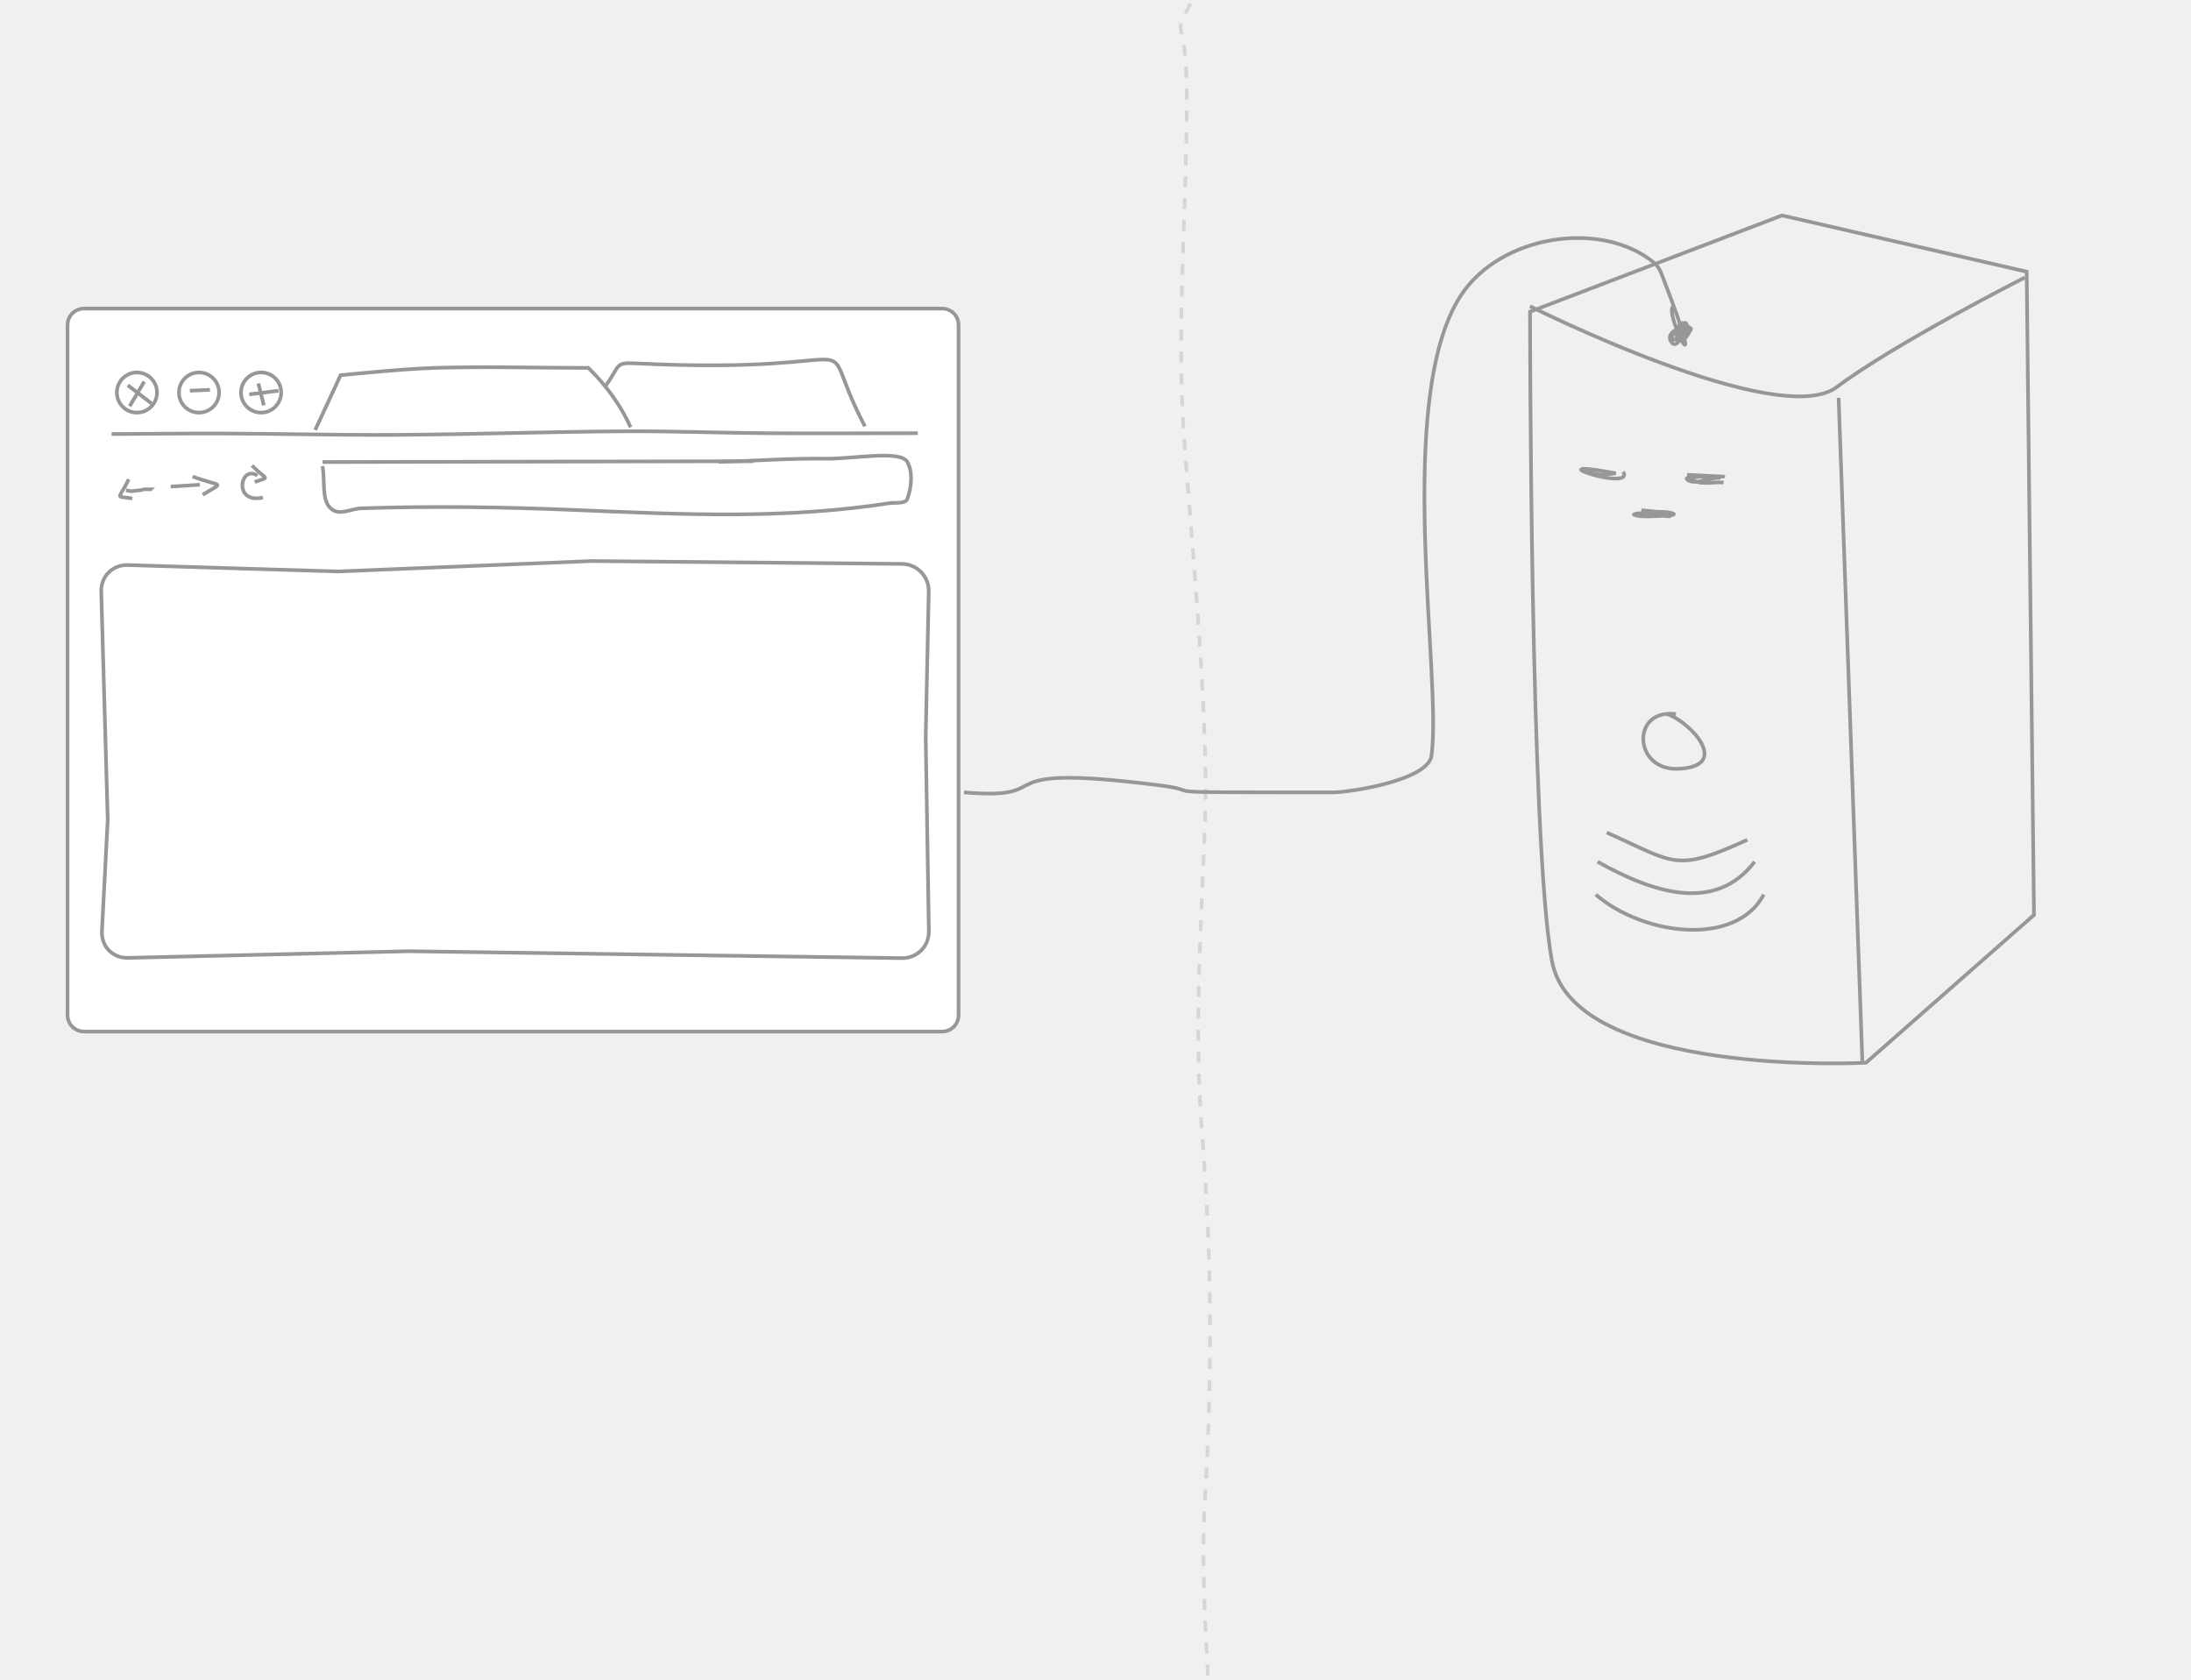
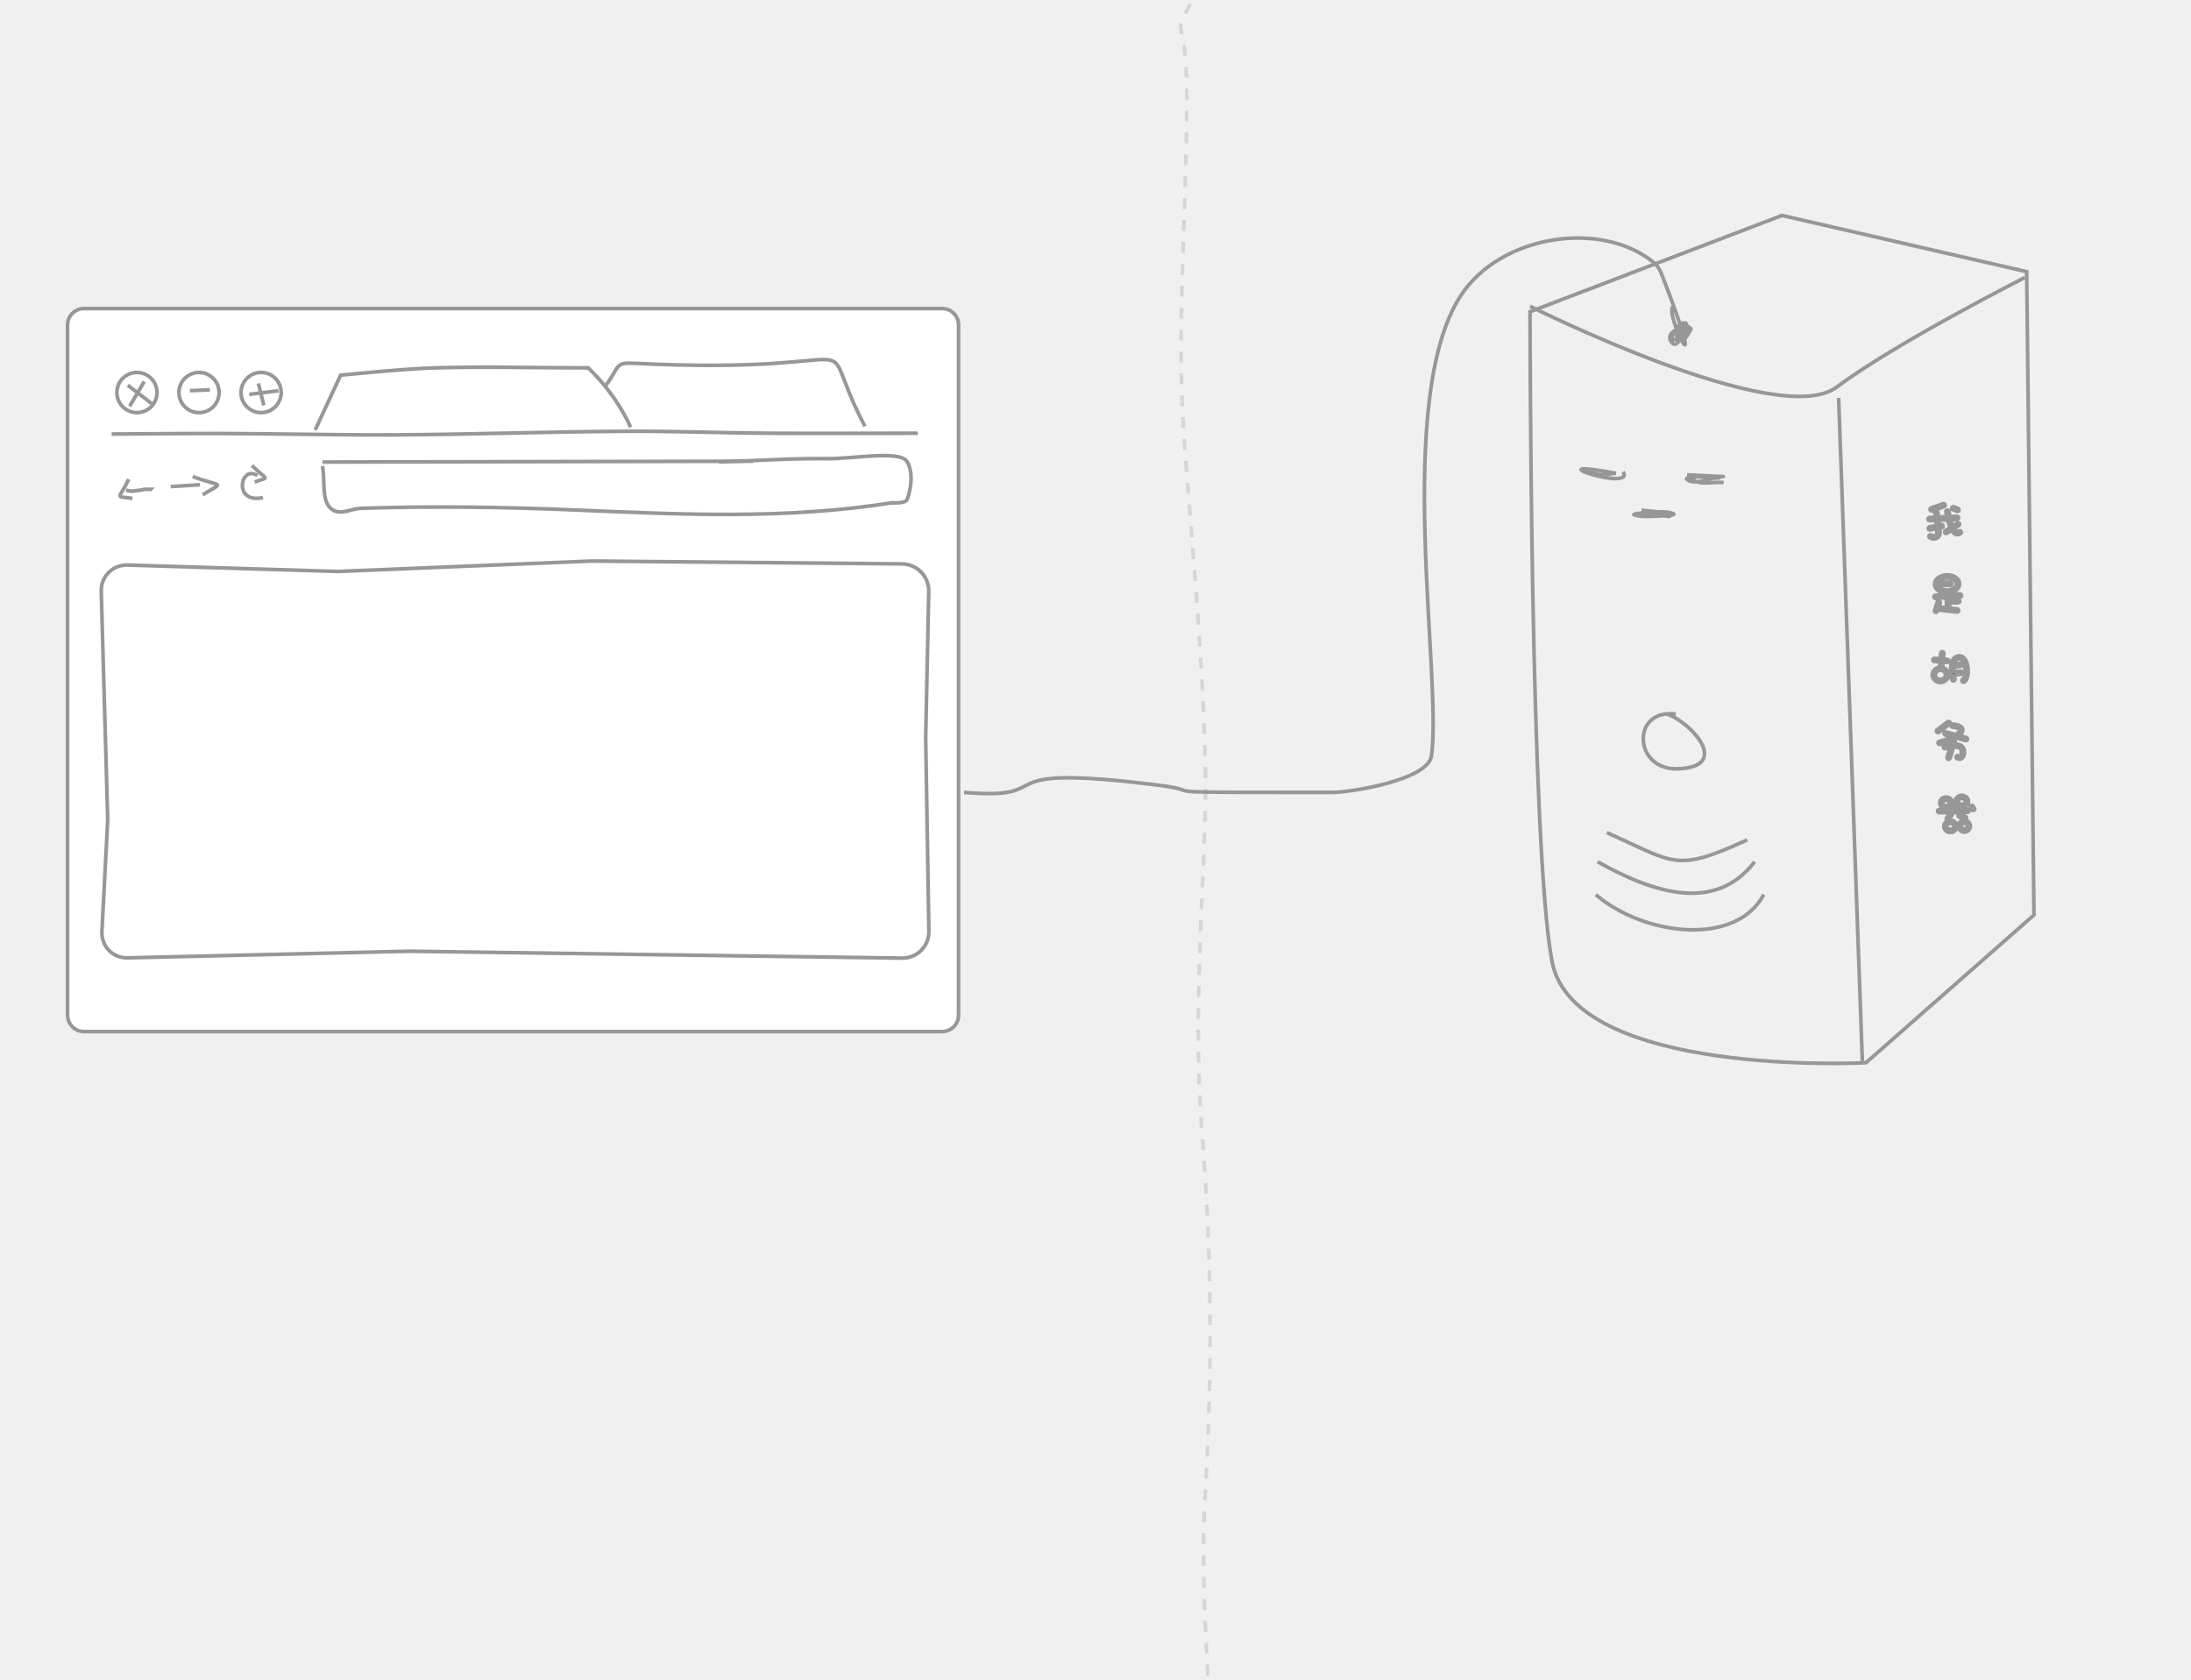
<svg xmlns="http://www.w3.org/2000/svg" xmlns:xlink="http://www.w3.org/1999/xlink" width="600px" height="460px" viewBox="0 0 600 460" version="1.1">
  <defs>
    <rect id="path-1" x="18" y="84" width="245" height="199" rx="5" />
    <mask id="mask-2" maskContentUnits="userSpaceOnUse" maskUnits="objectBoundingBox" x="0" y="0" width="245" height="199" fill="white">
      <use xlink:href="#path-1" />
    </mask>
    <path d="M29,224.498 L27.227,162.001 C27.102,157.582 30.58,154.109 34.999,154.244 L92.5,156 L162.016,153.144 L246.992,153.926 C251.415,153.967 254.925,157.588 254.833,162.007 L254,202 L254.869,254.994 C254.941,259.416 251.412,262.95 247.005,262.888 L112,261 L34.997,262.812 C30.58,262.916 27.185,259.43 27.415,255.011 L29,224.498 Z" id="path-3" />
    <mask id="mask-4" maskContentUnits="userSpaceOnUse" maskUnits="objectBoundingBox" x="0" y="0" width="227.646" height="109.745" fill="white">
      <use xlink:href="#path-3" />
    </mask>
  </defs>
  <g id="Page-1" stroke="none" stroke-width="1" fill="none" fill-rule="evenodd">
    <g id="v">
      <use id="Rectangle" stroke="#979797" mask="url(#mask-2)" stroke-width="2" fill="#FFFFFF" xlink:href="#path-1" />
      <path d="" id="Path-2" stroke="#979797" />
      <path d="" id="Path-3" stroke="#979797" />
      <path d="" id="Path-4" stroke="#979797" />
      <path d="" id="Path-5" stroke="#979797" />
      <path d="M30.564,118.866 C40.586,118.816 50.605,118.685 60.63,118.715 C76.5,118.761 92.331,119.18 108.196,119.093 C129.512,118.977 150.592,118.204 171.912,118.109 C184.664,118.053 197.306,118.554 210.053,118.639 C223.802,118.731 237.573,118.639 251.333,118.639" id="Path-6" stroke="#979797" />
      <circle id="Oval" stroke="#979797" cx="37.5" cy="107.5" r="5.5" />
      <circle id="Oval-Copy" stroke="#979797" cx="54.5" cy="107.5" r="5.5" />
      <circle id="Oval-Copy-2" stroke="#979797" cx="71.5" cy="107.5" r="5.5" />
      <path d="" id="Path-7" stroke="#979797" />
      <path d="M39.5,104.5 L35.5,111.25" id="Path-8" stroke="#979797" />
      <path d="M35,105.5 L41.5,110.5" id="Path-9" stroke="#979797" />
      <path d="M52,107 L57.5,106.75" id="Path-10" stroke="#979797" />
      <path d="M68.25,108 C70.917,107.667 73.583,107.333 76.25,107" id="Path-11" stroke="#979797" />
      <path d="" id="Path-12" stroke="#979797" />
      <path d="" id="Path-13" stroke="#979797" />
      <path d="M70.75,105 L72.25,111" id="Path-14" stroke="#979797" />
      <path d="M86.313,117.749 C88.633,112.749 93.273,102.75 93.273,102.75 C93.273,102.75 110.316,101.004 118.909,100.75 C132.935,100.336 146.987,100.75 161.026,100.75" id="Path-15" stroke="#979797" />
      <path d="M88.314,127.643 C89.061,131.794 87.992,136.834 90.554,139.207 C92.923,141.401 96.031,139.302 98.877,139.207 C118.288,138.559 137.718,138.845 157.126,139.652 C186.636,140.878 215.021,142.344 244.574,137.65" id="Path-17" stroke="#979797" />
      <path d="" id="Path-18" stroke="#979797" />
      <path d="" id="Path-19" stroke="#979797" />
      <path d="M88.315,126.532 C127.627,126.457 166.938,126.383 206.25,126.309" id="Path-20" stroke="#979797" />
      <path d="M196.878,126.499 C206.762,126.202 216.642,125.479 226.528,125.609 C233.488,125.701 246.617,123.161 248.466,126.499 C249.963,129.2 249.721,133.132 248.466,136.65 C247.996,137.966 245.344,137.613 244.075,137.761" id="Path-21" stroke="#979797" />
      <path d="M35.25,131.25 C32.531,136.991 31.268,135.734 36.25,136.5" id="Path-22" stroke="#979797" />
      <polyline id="Path-23" stroke="#979797" points="34.5 134.25 35.75 134.5 36 134.5 36.251 134.5 38.251 134.25 38.501 134.25 39.5 134 39.75 134 40.25 134 40.25 134 40.5 134 40.75 134 40.75 134 41 134 41 134 41 134 41 134 41.25 134 41.25 134 41.25 134 41.25 134 41.25 134 41.25 134 41.25 134 41 134.25" />
      <path d="M46.75,133.25 C49.417,133.083 52.083,132.917 54.75,132.75" id="Path-24" stroke="#979797" />
      <path d="M52.75,130.5 C60.974,133.546 61.535,131.728 55.5,135.5" id="Path-25" stroke="#979797" />
      <path d="M72,136.25 C63.719,138.161 65.794,127.113 70.5,130.25" id="Path-26" stroke="#979797" />
      <path d="M69,127.5 C73.19,131.69 74.051,130.436 69.75,132" id="Path-27" stroke="#979797" />
      <path d="M160.801,100.5 C160.801,100.5 168.19,106.966 172.692,117" id="Path-28" stroke="#979797" />
      <path d="M165.962,105.5 C169.799,100.218 168.297,99.227 173.814,99.5 C244.5,103 221.5,87.5 236.859,116.75" id="Path-16" stroke="#979797" />
      <use id="Rectangle-2" stroke="#979797" mask="url(#mask-4)" stroke-width="2" xlink:href="#path-3" />
      <path d="M419,85.361 L488,59 L555,74.403 L557,250.574 L511,291.034 C511,291.034 431,295.249 425,263.218 C419,231.187 419,85.361 419,85.361 Z" id="Path-29" stroke="#979797" />
      <path d="M419,83.873 C419,83.873 487,118 503,106 C519,94 554.5,76 554.5,76" id="Path-30" stroke="#979797" />
      <path d="M503.5,108.963 L510,290.613" id="Path-31" stroke="#979797" />
      <path d="" id="Path-32" stroke="#979797" />
      <path d="M433.998,129.191 C435.499,129.473 440.003,130.317 438.502,130.036 L442.5,129.614 C418.457,125.113 447.925,134.967 444.5,129.193" id="Path-33" stroke="#979797" />
      <path d="M461.998,130.034 C485.397,131.271 459.866,129.502 462,131.3 C464.007,132.992 467.662,130.879 470.5,130.879 C472.839,130.879 461.846,129.906 463.5,131.3 C465.517,133.001 469.167,131.862 472,132.143" id="Path-34" stroke="#979797" />
      <path d="M449.498,139.728 L458,140.572 L449,140.572 C449,140.572 455.214,139.633 458,140.572 C460.037,141.259 453.687,141.326 451.496,141.414 C450.155,141.467 448.746,141.414 447.5,140.994 C447.01,140.828 448.474,140.572 449.002,140.572 L457.002,141.415 C457.473,141.415 457.667,140.853 458,140.572" id="Path-35" stroke="#979797" />
      <path d="" id="Path-36" stroke="#979797" />
      <path d="" id="Path-37" stroke="#979797" />
      <path d="M458.948,195.544 C446.539,193.999 447.346,210.995 459.45,210.546 C474.507,209.989 462.709,197.472 456.45,195.546" id="Path-38" stroke="#979797" />
      <path d="M440,228 C458.876,236.389 458.601,239.045 478.5,230" id="Path-39" stroke="#979797" />
      <path d="M437.5,236 C452.907,244.667 469.808,249.982 480.5,236" id="Path-40" stroke="#979797" />
      <path d="M437,245 C450.131,256.255 475.337,259.367 483,245" id="Path-41" stroke="#979797" />
      <path d="" id="Path-42" stroke="#979797" />
      <path d="M326,1 C320.5,12 325,1.375 325,27 C325,56.669 322.343,86.378 324,116 C325.019,134.22 331.151,193.919 330,225 C328.976,252.65 327.029,280.402 329,308 C329.721,318.096 333.302,356.501 330,410 C328.911,427.636 330.087,445.354 331,463 C331.093,464.793 331.564,466.923 333,468 C333.754,468.566 334.333,466.667 335,466" id="Path-43" stroke="#D6D6D6" stroke-dasharray="3" />
      <path d="" id="Path-46" stroke="#979797" />
      <path d="" id="Path-44" stroke="#979797" />
      <path d="" id="Path-45" stroke="#979797" />
      <path d="M264,217 C291.431,219.287 267.284,208.783 317.004,215 C333,217 308.546,217 365.004,217 C369.575,217 391.04,213.72 392,207 C395.039,185.726 381.587,109.383 400,81 C410.9,64.198 438.732,60.11 453,72 C453.923,72.769 454.564,73.88 455,75 C468.715,110.268 456.259,87.482 458,84" id="Path-47" stroke="#979797" />
      <path d="" id="Path-48" stroke="#979797" />
      <path d="M459,92 C459.667,91 461.291,87.834 461,89 L463,90 C462.657,91.372 460.632,94.265 460,93 L458,93 C457.667,92.333 458.255,91 459,91 C461.667,91 459.333,95.333 458,94 C455.665,91.665 459.513,89.504 461,90 C463.288,90.763 456.808,93.788 460,89 C460.185,88.723 461.236,88.764 461,89 L460,92 C457.333,94.667 462,84.667 462,90 C462,94.62 457.129,90.914 460,89 C460.877,88.415 462.255,89.255 463,90 C463.333,90.333 462.114,91.457 462,91 L460,92 C459.667,90.667 460.667,89.333 461,88" id="Path-49" stroke="#979797" />
+       <path d="M529.392,141.972 C529.384,141.852 529.424,141.75 529.512,141.666 C529.6,141.582 529.704,141.536 529.824,141.528 L531.456,141.516 C531.424,141.22 531.394,140.94 531.366,140.676 C531.338,140.412 531.304,140.176 531.264,139.968 C531.248,139.848 531.274,139.738 531.342,139.638 C531.41,139.538 531.504,139.48 531.624,139.464 C531.744,139.44 531.852,139.462 531.948,139.53 C532.044,139.598 532.104,139.692 532.128,139.812 C532.168,140.036 532.204,140.292 532.236,140.58 C532.268,140.868 532.3,141.176 532.332,141.504 L534.54,141.48 C534.5,141.248 534.464,141.018 534.432,140.79 C534.4,140.562 534.372,140.344 534.348,140.136 C534.332,140.016 534.364,139.91 534.444,139.818 C534.524,139.726 534.624,139.672 534.744,139.656 C534.864,139.64 534.97,139.67 535.062,139.746 C535.154,139.822 535.208,139.92 535.224,140.04 C535.248,140.28 535.278,140.52 535.314,140.76 C535.35,141 535.388,141.24 535.428,141.48 L537.348,141.456 C537.468,141.456 537.57,141.498 537.654,141.582 C537.738,141.666 537.78,141.768 537.78,141.888 C537.788,142.008 537.748,142.11 537.66,142.194 C537.572,142.278 537.468,142.324 537.348,142.332 L535.62,142.344 C535.7,142.64 535.782,142.926 535.866,143.202 C535.95,143.478 536.044,143.74 536.148,143.988 L537.348,143.268 C537.452,143.204 537.562,143.186 537.678,143.214 C537.794,143.242 537.884,143.312 537.948,143.424 C538.012,143.528 538.03,143.638 538.002,143.754 C537.974,143.87 537.904,143.96 537.792,144.024 L536.508,144.792 C536.54,144.84 536.568,144.888 536.592,144.936 C536.616,144.984 536.64,145.032 536.664,145.08 C536.744,145.2 536.816,145.304 536.88,145.392 C536.944,145.48 537.014,145.544 537.09,145.584 C537.166,145.624 537.26,145.636 537.372,145.62 C537.484,145.604 537.624,145.56 537.792,145.488 C537.904,145.44 538.016,145.436 538.128,145.476 C538.24,145.516 538.32,145.592 538.368,145.704 C538.416,145.816 538.418,145.928 538.374,146.04 C538.33,146.152 538.252,146.232 538.14,146.28 C537.972,146.36 537.816,146.416 537.672,146.448 C537.528,146.48 537.392,146.496 537.264,146.496 C537.08,146.496 536.918,146.464 536.778,146.4 C536.638,146.336 536.514,146.256 536.406,146.16 C536.298,146.064 536.204,145.96 536.124,145.848 C536.044,145.736 535.976,145.632 535.92,145.536 L535.764,145.236 L534.48,146.004 C534.4,146.044 534.324,146.064 534.252,146.064 C534.18,146.064 534.11,146.046 534.042,146.01 C533.974,145.974 533.92,145.92 533.88,145.848 C533.816,145.744 533.798,145.634 533.826,145.518 C533.854,145.402 533.92,145.312 534.024,145.248 L535.38,144.444 C535.244,144.108 535.124,143.766 535.02,143.418 C534.916,143.07 534.82,142.716 534.732,142.356 L532.416,142.38 C532.432,142.596 532.446,142.81 532.458,143.022 C532.47,143.234 532.484,143.444 532.5,143.652 L532.968,143.58 C533.088,143.564 533.198,143.59 533.298,143.658 C533.398,143.726 533.456,143.82 533.472,143.94 C533.488,144.06 533.46,144.17 533.388,144.27 C533.316,144.37 533.22,144.428 533.1,144.444 L532.548,144.528 C532.564,144.904 532.576,145.226 532.584,145.494 C532.592,145.762 532.592,145.94 532.584,146.028 C532.544,146.3 532.444,146.548 532.284,146.772 C532.124,146.996 531.916,147.168 531.66,147.288 C531.412,147.4 531.156,147.456 530.892,147.456 C530.492,147.456 530.088,147.332 529.68,147.084 C529.576,147.02 529.51,146.93 529.482,146.814 C529.454,146.698 529.472,146.588 529.536,146.484 C529.6,146.38 529.69,146.314 529.806,146.286 C529.922,146.258 530.032,146.276 530.136,146.34 C530.568,146.612 530.948,146.664 531.276,146.496 C531.396,146.44 531.494,146.36 531.57,146.256 C531.646,146.152 531.692,146.04 531.708,145.92 C531.716,145.856 531.718,145.714 531.714,145.494 C531.71,145.274 531.7,144.996 531.684,144.66 L529.884,144.936 L529.824,144.936 C529.712,144.936 529.616,144.902 529.536,144.834 C529.456,144.766 529.408,144.676 529.392,144.564 C529.376,144.444 529.404,144.336 529.476,144.24 C529.548,144.144 529.644,144.088 529.764,144.072 L531.636,143.784 C531.62,143.56 531.604,143.33 531.588,143.094 C531.572,142.858 531.556,142.624 531.54,142.392 L529.824,142.404 C529.704,142.404 529.602,142.362 529.518,142.278 C529.434,142.194 529.392,142.092 529.392,141.972 L529.392,141.972 Z M530.064,139.452 C530.024,139.34 530.034,139.232 530.094,139.128 C530.154,139.024 530.24,138.952 530.352,138.912 L533.688,137.892 C533.8,137.852 533.908,137.862 534.012,137.922 C534.116,137.982 534.188,138.068 534.228,138.18 C534.268,138.292 534.258,138.402 534.198,138.51 C534.138,138.618 534.052,138.688 533.94,138.72 L530.616,139.74 C530.552,139.756 530.508,139.764 530.484,139.764 C530.388,139.764 530.302,139.736 530.226,139.68 C530.15,139.624 530.096,139.548 530.064,139.452 L530.064,139.452 Z M536.256,139.632 C536.144,139.592 536.066,139.516 536.022,139.404 C535.978,139.292 535.98,139.18 536.028,139.068 C536.076,138.956 536.156,138.878 536.268,138.834 C536.38,138.79 536.492,138.788 536.604,138.828 L537.732,139.308 C537.844,139.356 537.922,139.436 537.966,139.548 C538.01,139.66 538.008,139.772 537.96,139.884 C537.928,139.972 537.876,140.038 537.804,140.082 C537.732,140.126 537.652,140.148 537.564,140.148 C537.5,140.148 537.444,140.136 537.396,140.112 L536.256,139.632 Z M530.556,159.908 C530.556,159.556 530.644,159.228 530.82,158.924 C530.996,158.62 531.24,158.354 531.552,158.126 C531.864,157.898 532.23,157.72 532.65,157.592 C533.07,157.464 533.52,157.4 534,157.4 C534.48,157.4 534.93,157.464 535.35,157.592 C535.77,157.72 536.136,157.898 536.448,158.126 C536.76,158.354 537.004,158.62 537.18,158.924 C537.356,159.228 537.444,159.556 537.444,159.908 C537.444,160.26 537.356,160.588 537.18,160.892 C537.004,161.196 536.76,161.462 536.448,161.69 C536.136,161.918 535.77,162.096 535.35,162.224 C534.93,162.352 534.48,162.416 534,162.416 C533.52,162.416 533.07,162.352 532.65,162.224 C532.23,162.096 531.864,161.918 531.552,161.69 C531.24,161.462 530.996,161.196 530.82,160.892 C530.644,160.588 530.556,160.26 530.556,159.908 L530.556,159.908 Z M534,158.276 C533.648,158.276 533.318,158.32 533.01,158.408 C532.702,158.496 532.43,158.614 532.194,158.762 C531.958,158.91 531.772,159.082 531.636,159.278 C531.5,159.474 531.432,159.684 531.432,159.908 C531.432,160.132 531.5,160.342 531.636,160.538 C531.772,160.734 531.958,160.906 532.194,161.054 C532.43,161.202 532.702,161.32 533.01,161.408 C533.318,161.496 533.648,161.54 534,161.54 C534.344,161.54 534.672,161.496 534.984,161.408 C535.296,161.32 535.57,161.202 535.806,161.054 C536.042,160.906 536.228,160.734 536.364,160.538 C536.5,160.342 536.568,160.132 536.568,159.908 C536.568,159.684 536.5,159.474 536.364,159.278 C536.228,159.082 536.042,158.91 535.806,158.762 C535.57,158.614 535.296,158.496 534.984,158.408 C534.672,158.32 534.344,158.276 534,158.276 L534,158.276 Z M530.712,163.736 C530.592,163.736 530.49,163.694 530.406,163.61 C530.322,163.526 530.276,163.424 530.268,163.304 C530.268,163.184 530.31,163.08 530.394,162.992 C530.478,162.904 530.58,162.86 530.7,162.86 L537.432,162.728 L537.444,162.728 C537.556,162.728 537.656,162.77 537.744,162.854 C537.832,162.938 537.876,163.04 537.876,163.16 C537.876,163.28 537.834,163.384 537.75,163.472 C537.666,163.56 537.564,163.604 537.444,163.604 L534.504,163.664 L534.504,164.252 L536.892,164.276 C537.012,164.276 537.114,164.32 537.198,164.408 C537.282,164.496 537.324,164.6 537.324,164.72 C537.324,164.84 537.28,164.942 537.192,165.026 C537.104,165.11 537.004,165.152 536.892,165.152 L536.88,165.152 L534.504,165.128 L534.504,165.8 C534.504,165.92 534.462,166.022 534.378,166.106 C534.294,166.19 534.192,166.232 534.072,166.232 C533.952,166.232 533.85,166.19 533.766,166.106 C533.682,166.022 533.64,165.92 533.64,165.8 L533.64,163.676 L530.712,163.736 Z M530.556,167.528 C530.444,167.488 530.364,167.412 530.316,167.3 C530.268,167.188 530.264,167.076 530.304,166.964 L531.144,164.708 C531.184,164.596 531.26,164.514 531.372,164.462 C531.484,164.41 531.596,164.404 531.708,164.444 C531.82,164.484 531.9,164.56 531.948,164.672 C531.996,164.784 532,164.896 531.96,165.008 L531.528,166.172 C531.616,166.124 531.708,166.104 531.804,166.112 L536.544,166.808 C536.664,166.824 536.76,166.882 536.832,166.982 C536.904,167.082 536.932,167.192 536.916,167.312 C536.9,167.424 536.85,167.514 536.766,167.582 C536.682,167.65 536.588,167.684 536.484,167.684 C536.468,167.684 536.456,167.682 536.448,167.678 C536.44,167.674 536.428,167.672 536.412,167.672 L531.672,166.976 C531.584,166.96 531.512,166.926 531.456,166.874 C531.4,166.822 531.36,166.76 531.336,166.688 L531.12,167.264 C531.08,167.352 531.024,167.422 530.952,167.474 C530.88,167.526 530.8,167.552 530.712,167.552 C530.672,167.552 530.62,167.544 530.556,167.528 L530.556,167.528 Z M532.596,160.232 C532.476,160.224 532.376,160.178 532.296,160.094 C532.216,160.01 532.176,159.908 532.176,159.788 C532.184,159.668 532.23,159.566 532.314,159.482 C532.398,159.398 532.5,159.356 532.62,159.356 L532.632,159.356 L534.9,159.428 C535.02,159.436 535.12,159.484 535.2,159.572 C535.28,159.66 535.32,159.764 535.32,159.884 C535.312,160.004 535.266,160.104 535.182,160.184 C535.098,160.264 534.996,160.304 534.876,160.304 L534.864,160.304 L532.596,160.232 Z M529.056,184.696 C529.056,184.424 529.11,184.164 529.218,183.916 C529.326,183.668 529.474,183.45 529.662,183.262 C529.85,183.074 530.072,182.922 530.328,182.806 C530.584,182.69 530.86,182.62 531.156,182.596 C531.132,182.532 531.124,182.468 531.132,182.404 L531.288,181.168 L529.752,180.988 C529.632,180.972 529.534,180.918 529.458,180.826 C529.382,180.734 529.352,180.628 529.368,180.508 C529.384,180.388 529.438,180.29 529.53,180.214 C529.622,180.138 529.728,180.108 529.848,180.124 L531.396,180.292 L531.6,178.732 C531.616,178.62 531.67,178.526 531.762,178.45 C531.854,178.374 531.96,178.344 532.08,178.36 C532.2,178.376 532.298,178.432 532.374,178.528 C532.45,178.624 532.48,178.732 532.464,178.852 L532.26,180.388 L533.364,180.52 C533.484,180.536 533.582,180.59 533.658,180.682 C533.734,180.774 533.764,180.88 533.748,181 C533.732,181.112 533.684,181.204 533.604,181.276 C533.524,181.348 533.428,181.384 533.316,181.384 L533.268,181.384 L532.152,181.264 L531.996,182.512 C531.988,182.568 531.968,182.624 531.936,182.68 C532.176,182.744 532.396,182.84 532.596,182.968 C532.796,183.096 532.968,183.248 533.112,183.424 C533.256,183.6 533.37,183.796 533.454,184.012 C533.538,184.228 533.58,184.456 533.58,184.696 C533.58,184.984 533.52,185.256 533.4,185.512 C533.28,185.768 533.118,185.992 532.914,186.184 C532.71,186.376 532.472,186.528 532.2,186.64 C531.928,186.752 531.636,186.808 531.324,186.808 C531.012,186.808 530.718,186.752 530.442,186.64 C530.166,186.528 529.926,186.376 529.722,186.184 C529.518,185.992 529.356,185.768 529.236,185.512 C529.116,185.256 529.056,184.984 529.056,184.696 L529.056,184.696 Z M536.628,179.668 C537.156,179.676 537.614,179.898 538.002,180.334 C538.39,180.77 538.664,181.4 538.824,182.224 C538.904,182.632 538.948,183.082 538.956,183.574 C538.964,184.066 538.926,184.54 538.842,184.996 C538.758,185.452 538.624,185.856 538.44,186.208 C538.256,186.56 538.016,186.792 537.72,186.904 C537.656,186.928 537.604,186.94 537.564,186.94 C537.476,186.94 537.394,186.914 537.318,186.862 C537.242,186.81 537.188,186.74 537.156,186.652 C537.108,186.54 537.11,186.428 537.162,186.316 C537.214,186.204 537.296,186.128 537.408,186.088 C537.52,186.048 537.628,185.916 537.732,185.692 C537.836,185.468 537.92,185.184 537.984,184.84 C538.048,184.496 538.082,184.112 538.086,183.688 C538.09,183.264 538.052,182.832 537.972,182.392 C537.948,182.256 537.906,182.082 537.846,181.87 C537.786,181.658 537.704,181.454 537.6,181.258 C537.496,181.062 537.366,180.894 537.21,180.754 C537.054,180.614 536.868,180.544 536.652,180.544 L536.64,180.544 C536.232,180.544 535.9,180.696 535.644,181 C535.5,181.176 535.386,181.388 535.302,181.636 C535.218,181.884 535.156,182.15 535.116,182.434 C535.076,182.718 535.052,183.014 535.044,183.322 C535.036,183.63 535.04,183.932 535.056,184.228 C535.12,184.068 535.244,183.98 535.428,183.964 L536.928,183.904 C537.048,183.904 537.152,183.944 537.24,184.024 C537.328,184.104 537.376,184.204 537.384,184.324 C537.392,184.444 537.356,184.548 537.276,184.636 C537.196,184.724 537.096,184.768 536.976,184.768 L535.464,184.84 L535.452,184.84 C535.292,184.84 535.172,184.768 535.092,184.624 C535.108,184.904 535.132,185.158 535.164,185.386 C535.196,185.614 535.228,185.808 535.26,185.968 C535.284,186.088 535.264,186.198 535.2,186.298 C535.136,186.398 535.044,186.46 534.924,186.484 C534.804,186.508 534.694,186.486 534.594,186.418 C534.494,186.35 534.432,186.256 534.408,186.136 C534.4,186.112 534.378,185.992 534.342,185.776 C534.306,185.56 534.27,185.288 534.234,184.96 C534.198,184.632 534.174,184.266 534.162,183.862 C534.15,183.458 534.166,183.05 534.21,182.638 C534.254,182.226 534.334,181.83 534.45,181.45 C534.566,181.07 534.736,180.74 534.96,180.46 C535.376,179.948 535.932,179.684 536.628,179.668 L536.628,179.668 Z M531.324,183.46 C531.132,183.46 530.952,183.492 530.784,183.556 C530.616,183.62 530.468,183.708 530.34,183.82 C530.212,183.932 530.112,184.064 530.04,184.216 C529.968,184.368 529.932,184.528 529.932,184.696 C529.932,184.864 529.968,185.024 530.04,185.176 C530.112,185.328 530.212,185.46 530.34,185.572 C530.468,185.684 530.616,185.772 530.784,185.836 C530.952,185.9 531.132,185.932 531.324,185.932 C531.516,185.932 531.696,185.9 531.864,185.836 C532.032,185.772 532.18,185.684 532.308,185.572 C532.436,185.46 532.536,185.328 532.608,185.176 C532.68,185.024 532.716,184.864 532.716,184.696 C532.716,184.528 532.68,184.368 532.608,184.216 C532.536,184.064 532.436,183.932 532.308,183.82 C532.18,183.708 532.032,183.62 531.864,183.556 C531.696,183.492 531.516,183.46 531.324,183.46 L531.324,183.46 Z M536.796,181.732 C536.916,181.716 537.022,181.748 537.114,181.828 C537.206,181.908 537.26,182.004 537.276,182.116 C537.292,182.236 537.26,182.342 537.18,182.434 C537.1,182.526 537.004,182.58 536.892,182.596 L535.704,182.728 L535.656,182.728 C535.544,182.728 535.446,182.692 535.362,182.62 C535.278,182.548 535.228,182.456 535.212,182.344 C535.196,182.224 535.228,182.118 535.308,182.026 C535.388,181.934 535.488,181.88 535.608,181.864 L536.796,181.732 Z M535.08,201.048 C535.488,200.784 535.76,200.556 535.896,200.364 C536.032,200.172 536.092,200.028 536.076,199.932 C536.036,199.796 535.852,199.65 535.524,199.494 C535.196,199.338 534.736,199.22 534.144,199.14 C534.024,199.124 533.928,199.068 533.856,198.972 C533.784,198.876 533.756,198.772 533.772,198.66 C533.788,198.54 533.842,198.442 533.934,198.366 C534.026,198.29 534.132,198.26 534.252,198.276 C534.476,198.3 534.73,198.344 535.014,198.408 C535.298,198.472 535.572,198.56 535.836,198.672 C536.1,198.784 536.332,198.928 536.532,199.104 C536.732,199.28 536.86,199.492 536.916,199.74 C537.052,200.316 536.728,200.904 535.944,201.504 L537.804,202.08 C537.916,202.12 538.002,202.192 538.062,202.296 C538.122,202.4 538.132,202.508 538.092,202.62 C538.06,202.716 538.004,202.792 537.924,202.848 C537.844,202.904 537.76,202.932 537.672,202.932 C537.648,202.932 537.626,202.93 537.606,202.926 C537.586,202.922 537.564,202.916 537.54,202.908 L534.996,202.116 C534.492,202.404 533.98,202.648 533.46,202.848 C532.94,203.048 532.468,203.214 532.044,203.346 C531.62,203.478 531.266,203.576 530.982,203.64 C530.698,203.704 530.544,203.74 530.52,203.748 C530.504,203.756 530.476,203.76 530.436,203.76 C530.332,203.76 530.24,203.728 530.16,203.664 C530.08,203.6 530.028,203.512 530.004,203.4 C529.988,203.288 530.012,203.182 530.076,203.082 C530.14,202.982 530.232,202.92 530.352,202.896 C530.36,202.896 530.464,202.872 530.664,202.824 C530.864,202.776 531.126,202.706 531.45,202.614 C531.774,202.522 532.14,202.406 532.548,202.266 C532.956,202.126 533.372,201.956 533.796,201.756 L532.044,201.204 C531.932,201.164 531.846,201.092 531.786,200.988 C531.726,200.884 531.716,200.776 531.756,200.664 C531.796,200.552 531.868,200.466 531.972,200.406 C532.076,200.346 532.188,200.336 532.308,200.376 L534.876,201.168 C534.916,201.152 534.952,201.134 534.984,201.114 C535.016,201.094 535.048,201.072 535.08,201.048 L535.08,201.048 Z M532.836,197.592 C532.94,197.528 533.05,197.506 533.166,197.526 C533.282,197.546 533.376,197.604 533.448,197.7 C533.52,197.796 533.546,197.904 533.526,198.024 C533.506,198.144 533.444,198.24 533.34,198.312 L530.352,200.412 C530.288,200.468 530.204,200.496 530.1,200.496 C529.956,200.496 529.836,200.436 529.74,200.316 C529.676,200.212 529.654,200.1 529.674,199.98 C529.694,199.86 529.752,199.768 529.848,199.704 L532.836,197.592 Z M532.608,207.876 C532.496,207.836 532.414,207.762 532.362,207.654 C532.31,207.546 532.304,207.436 532.344,207.324 L533.28,204.696 C533.008,204.736 532.76,204.78 532.536,204.828 C532.312,204.876 532.128,204.92 531.984,204.96 C531.872,204.992 531.764,204.978 531.66,204.918 C531.556,204.858 531.488,204.772 531.456,204.66 C531.416,204.548 531.426,204.438 531.486,204.33 C531.546,204.222 531.636,204.152 531.756,204.12 C531.836,204.096 532.048,204.044 532.392,203.964 C532.736,203.884 533.14,203.824 533.604,203.784 L533.916,202.896 C533.956,202.784 534.03,202.702 534.138,202.65 C534.246,202.598 534.356,202.592 534.468,202.632 C534.58,202.672 534.662,202.746 534.714,202.854 C534.766,202.962 534.772,203.072 534.732,203.184 L534.54,203.748 C534.892,203.764 535.23,203.81 535.554,203.886 C535.878,203.962 536.164,204.092 536.412,204.276 C536.892,204.628 537.14,205.132 537.156,205.788 C537.18,206.788 536.94,207.448 536.436,207.768 C536.324,207.84 536.212,207.89 536.1,207.918 C535.988,207.946 535.88,207.96 535.776,207.96 C535.584,207.96 535.42,207.934 535.284,207.882 C535.148,207.83 535.068,207.796 535.044,207.78 C534.932,207.724 534.858,207.64 534.822,207.528 C534.786,207.416 534.796,207.304 534.852,207.192 C534.908,207.08 534.992,207.006 535.104,206.97 C535.216,206.934 535.328,206.944 535.44,207 C535.504,207.024 535.568,207.044 535.632,207.06 C535.688,207.076 535.746,207.084 535.806,207.084 C535.866,207.084 535.92,207.064 535.968,207.024 C535.992,207.008 536.024,206.978 536.064,206.934 C536.104,206.89 536.142,206.824 536.178,206.736 C536.214,206.648 536.242,206.53 536.262,206.382 C536.282,206.234 536.292,206.044 536.292,205.812 C536.284,205.436 536.152,205.156 535.896,204.972 C535.704,204.836 535.46,204.742 535.164,204.69 C534.868,204.638 534.556,204.616 534.228,204.624 L533.172,207.612 C533.092,207.804 532.952,207.9 532.752,207.9 C532.688,207.9 532.64,207.892 532.608,207.876 L532.608,207.876 Z M529.668,221.552 L533.148,221.624 L533.736,220.748 C533.8,220.644 533.892,220.58 534.012,220.556 C534.132,220.532 534.244,220.556 534.348,220.628 C534.444,220.692 534.504,220.784 534.528,220.904 C534.552,221.024 534.532,221.132 534.468,221.228 L534.18,221.648 L537.456,221.72 C537.576,221.728 537.678,221.774 537.762,221.858 C537.846,221.942 537.884,222.048 537.876,222.176 C537.876,222.288 537.834,222.386 537.75,222.47 C537.666,222.554 537.564,222.596 537.444,222.596 L537.432,222.596 L533.604,222.512 L532.32,224.408 C532.28,224.472 532.226,224.52 532.158,224.552 C532.09,224.584 532.024,224.6 531.96,224.6 C531.92,224.6 531.878,224.596 531.834,224.588 C531.79,224.58 531.748,224.56 531.708,224.528 C531.612,224.464 531.552,224.372 531.528,224.252 C531.504,224.132 531.528,224.024 531.6,223.928 L532.56,222.488 L529.656,222.428 C529.528,222.42 529.424,222.374 529.344,222.29 C529.264,222.206 529.224,222.1 529.224,221.972 C529.224,221.86 529.268,221.762 529.356,221.678 C529.444,221.594 529.544,221.552 529.656,221.552 L529.668,221.552 Z M535.968,217.868 C536.216,217.868 536.452,217.912 536.676,218 C536.9,218.088 537.096,218.206 537.264,218.354 C537.432,218.502 537.564,218.678 537.66,218.882 C537.756,219.086 537.804,219.3 537.804,219.524 C537.804,219.756 537.756,219.974 537.66,220.178 C537.564,220.382 537.432,220.558 537.264,220.706 C537.096,220.854 536.9,220.972 536.676,221.06 C536.452,221.148 536.216,221.192 535.968,221.192 C535.712,221.192 535.474,221.148 535.254,221.06 C535.034,220.972 534.84,220.854 534.672,220.706 C534.504,220.558 534.372,220.382 534.276,220.178 C534.18,219.974 534.132,219.756 534.132,219.524 C534.132,219.3 534.18,219.086 534.276,218.882 C534.372,218.678 534.504,218.502 534.672,218.354 C534.84,218.206 535.034,218.088 535.254,218 C535.474,217.912 535.712,217.868 535.968,217.868 L535.968,217.868 Z M532.584,227.948 C532.336,227.948 532.102,227.904 531.882,227.816 C531.662,227.728 531.472,227.606 531.312,227.45 C531.152,227.294 531.024,227.114 530.928,226.91 C530.832,226.706 530.784,226.488 530.784,226.256 C530.784,226.024 530.832,225.804 530.928,225.596 C531.024,225.388 531.152,225.208 531.312,225.056 C531.472,224.904 531.662,224.784 531.882,224.696 C532.102,224.608 532.336,224.564 532.584,224.564 C532.832,224.564 533.066,224.608 533.286,224.696 C533.506,224.784 533.696,224.904 533.856,225.056 C534.016,225.208 534.144,225.388 534.24,225.596 C534.336,225.804 534.384,226.024 534.384,226.256 C534.384,226.488 534.336,226.706 534.24,226.91 C534.144,227.114 534.016,227.294 533.856,227.45 C533.696,227.606 533.506,227.728 533.286,227.816 C533.066,227.904 532.832,227.948 532.584,227.948 L532.584,227.948 Z M529.884,219.788 C529.884,219.572 529.93,219.366 530.022,219.17 C530.114,218.974 530.24,218.804 530.4,218.66 C530.56,218.516 530.748,218.402 530.964,218.318 C531.18,218.234 531.408,218.192 531.648,218.192 C532.168,218.192 532.604,218.368 532.956,218.72 C533.108,218.864 533.222,219.028 533.298,219.212 C533.374,219.396 533.412,219.592 533.412,219.8 C533.412,220.016 533.366,220.222 533.274,220.418 C533.182,220.614 533.056,220.784 532.896,220.928 C532.736,221.072 532.548,221.186 532.332,221.27 C532.116,221.354 531.888,221.396 531.648,221.396 C531.408,221.396 531.18,221.354 530.964,221.27 C530.748,221.186 530.56,221.072 530.4,220.928 C530.24,220.784 530.114,220.614 530.022,220.418 C529.93,220.222 529.884,220.012 529.884,219.788 L529.884,219.788 Z M536.424,224.672 C536.648,224.672 536.862,224.714 537.066,224.798 C537.27,224.882 537.446,225 537.594,225.152 C537.742,225.304 537.86,225.48 537.948,225.68 C538.036,225.88 538.08,226.092 538.08,226.316 C538.08,226.548 538.036,226.764 537.948,226.964 C537.86,227.164 537.742,227.338 537.594,227.486 C537.446,227.634 537.27,227.752 537.066,227.84 C536.862,227.928 536.648,227.972 536.424,227.972 C536.192,227.972 535.974,227.928 535.77,227.84 C535.566,227.752 535.39,227.634 535.242,227.486 C535.094,227.338 534.976,227.164 534.888,226.964 C534.8,226.764 534.756,226.548 534.756,226.316 C534.756,226.092 534.8,225.88 534.888,225.68 C534.976,225.48 535.094,225.304 535.242,225.152 C535.39,225 535.566,224.882 535.77,224.798 C535.974,224.714 536.192,224.672 536.424,224.672 L536.424,224.672 Z M535.968,220.328 C536.232,220.328 536.458,220.25 536.646,220.094 C536.834,219.938 536.928,219.748 536.928,219.524 C536.928,219.308 536.834,219.122 536.646,218.966 C536.458,218.81 536.232,218.732 535.968,218.732 C535.704,218.732 535.478,218.81 535.29,218.966 C535.102,219.122 535.008,219.308 535.008,219.524 C535.008,219.748 535.102,219.938 535.29,220.094 C535.478,220.25 535.704,220.328 535.968,220.328 L535.968,220.328 Z M532.584,225.428 C532.328,225.428 532.11,225.508 531.93,225.668 C531.75,225.828 531.66,226.024 531.66,226.256 C531.66,226.48 531.75,226.672 531.93,226.832 C532.11,226.992 532.328,227.072 532.584,227.072 C532.84,227.072 533.058,226.992 533.238,226.832 C533.418,226.672 533.508,226.48 533.508,226.256 C533.508,226.024 533.418,225.828 533.238,225.668 C533.058,225.508 532.84,225.428 532.584,225.428 L532.584,225.428 Z M532.536,219.788 C532.536,219.684 532.514,219.594 532.47,219.518 C532.426,219.442 532.384,219.38 532.344,219.332 C532.152,219.156 531.92,219.068 531.648,219.068 C531.4,219.068 531.19,219.138 531.018,219.278 C530.846,219.418 530.76,219.588 530.76,219.788 C530.76,219.996 530.846,220.17 531.018,220.31 C531.19,220.45 531.4,220.52 531.648,220.52 C531.896,220.52 532.106,220.45 532.278,220.31 C532.45,220.17 532.536,219.996 532.536,219.788 L532.536,219.788 Z M535.056,223.808 C534.944,223.76 534.868,223.68 534.828,223.568 C534.788,223.456 534.792,223.344 534.84,223.232 C534.896,223.12 534.98,223.044 535.092,223.004 C535.204,222.964 535.316,222.968 535.428,223.016 L536.832,223.676 C536.944,223.724 537.02,223.804 537.06,223.916 C537.1,224.028 537.096,224.14 537.048,224.252 C536.968,224.42 536.836,224.504 536.652,224.504 C536.588,224.504 536.528,224.492 536.472,224.468 L535.056,223.808 Z M536.424,227.096 C536.64,227.096 536.826,227.02 536.982,226.868 C537.138,226.716 537.216,226.532 537.216,226.316 C537.216,226.1 537.138,225.916 536.982,225.764 C536.826,225.612 536.64,225.536 536.424,225.536 C536.208,225.536 536.022,225.612 535.866,225.764 C535.71,225.916 535.632,226.1 535.632,226.316 C535.632,226.532 535.71,226.716 535.866,226.868 C536.022,227.02 536.208,227.096 536.424,227.096 L536.424,227.096 Z M539.352,221.492 C539.416,221.604 539.434,221.716 539.406,221.828 C539.378,221.94 539.308,222.028 539.196,222.092 C539.116,222.132 539.044,222.152 538.98,222.152 C538.908,222.152 538.838,222.132 538.77,222.092 C538.702,222.052 538.648,222 538.608,221.936 L538.284,221.384 C538.22,221.272 538.202,221.16 538.23,221.048 C538.258,220.936 538.328,220.848 538.44,220.784 C538.544,220.72 538.652,220.704 538.764,220.736 C538.876,220.768 538.964,220.836 539.028,220.94 L539.352,221.492 Z" id="我-是-胡-务-器" stroke="#979797" fill="#555555" transform="translate(534.528, 182.92) rotate(-2) translate(-534.528, -182.92) " />
    </g>
  </g>
</svg>
